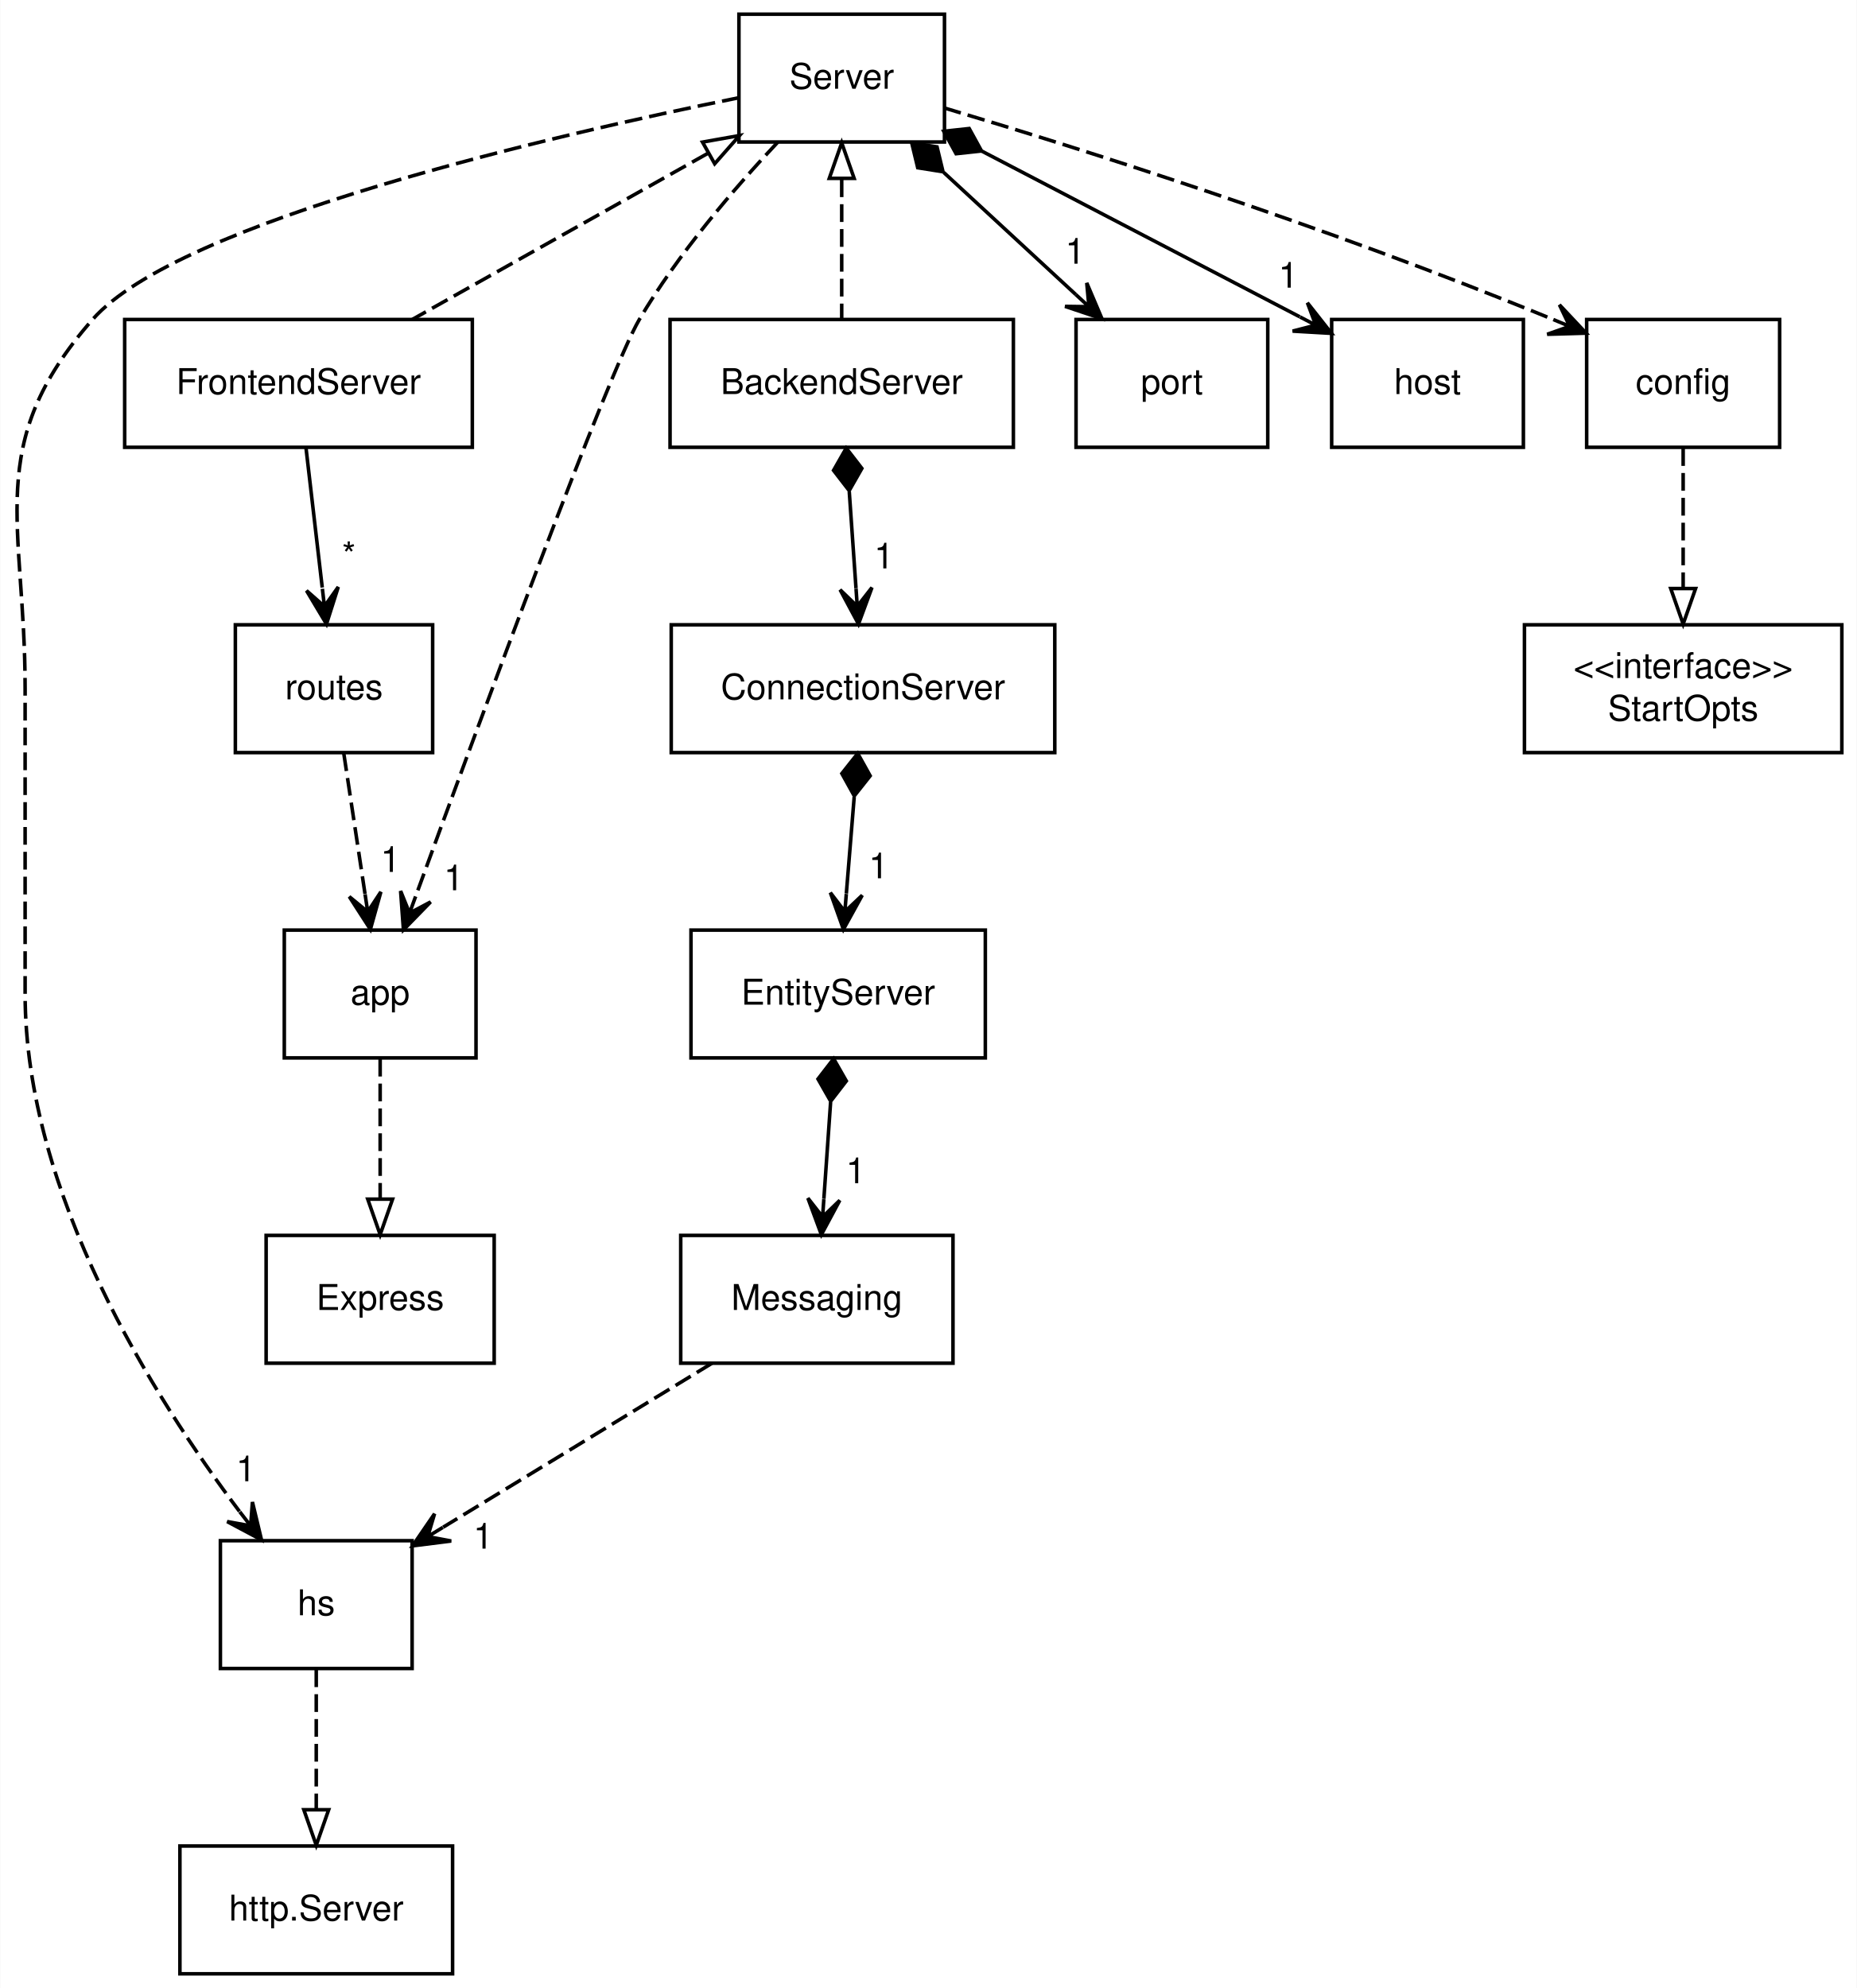
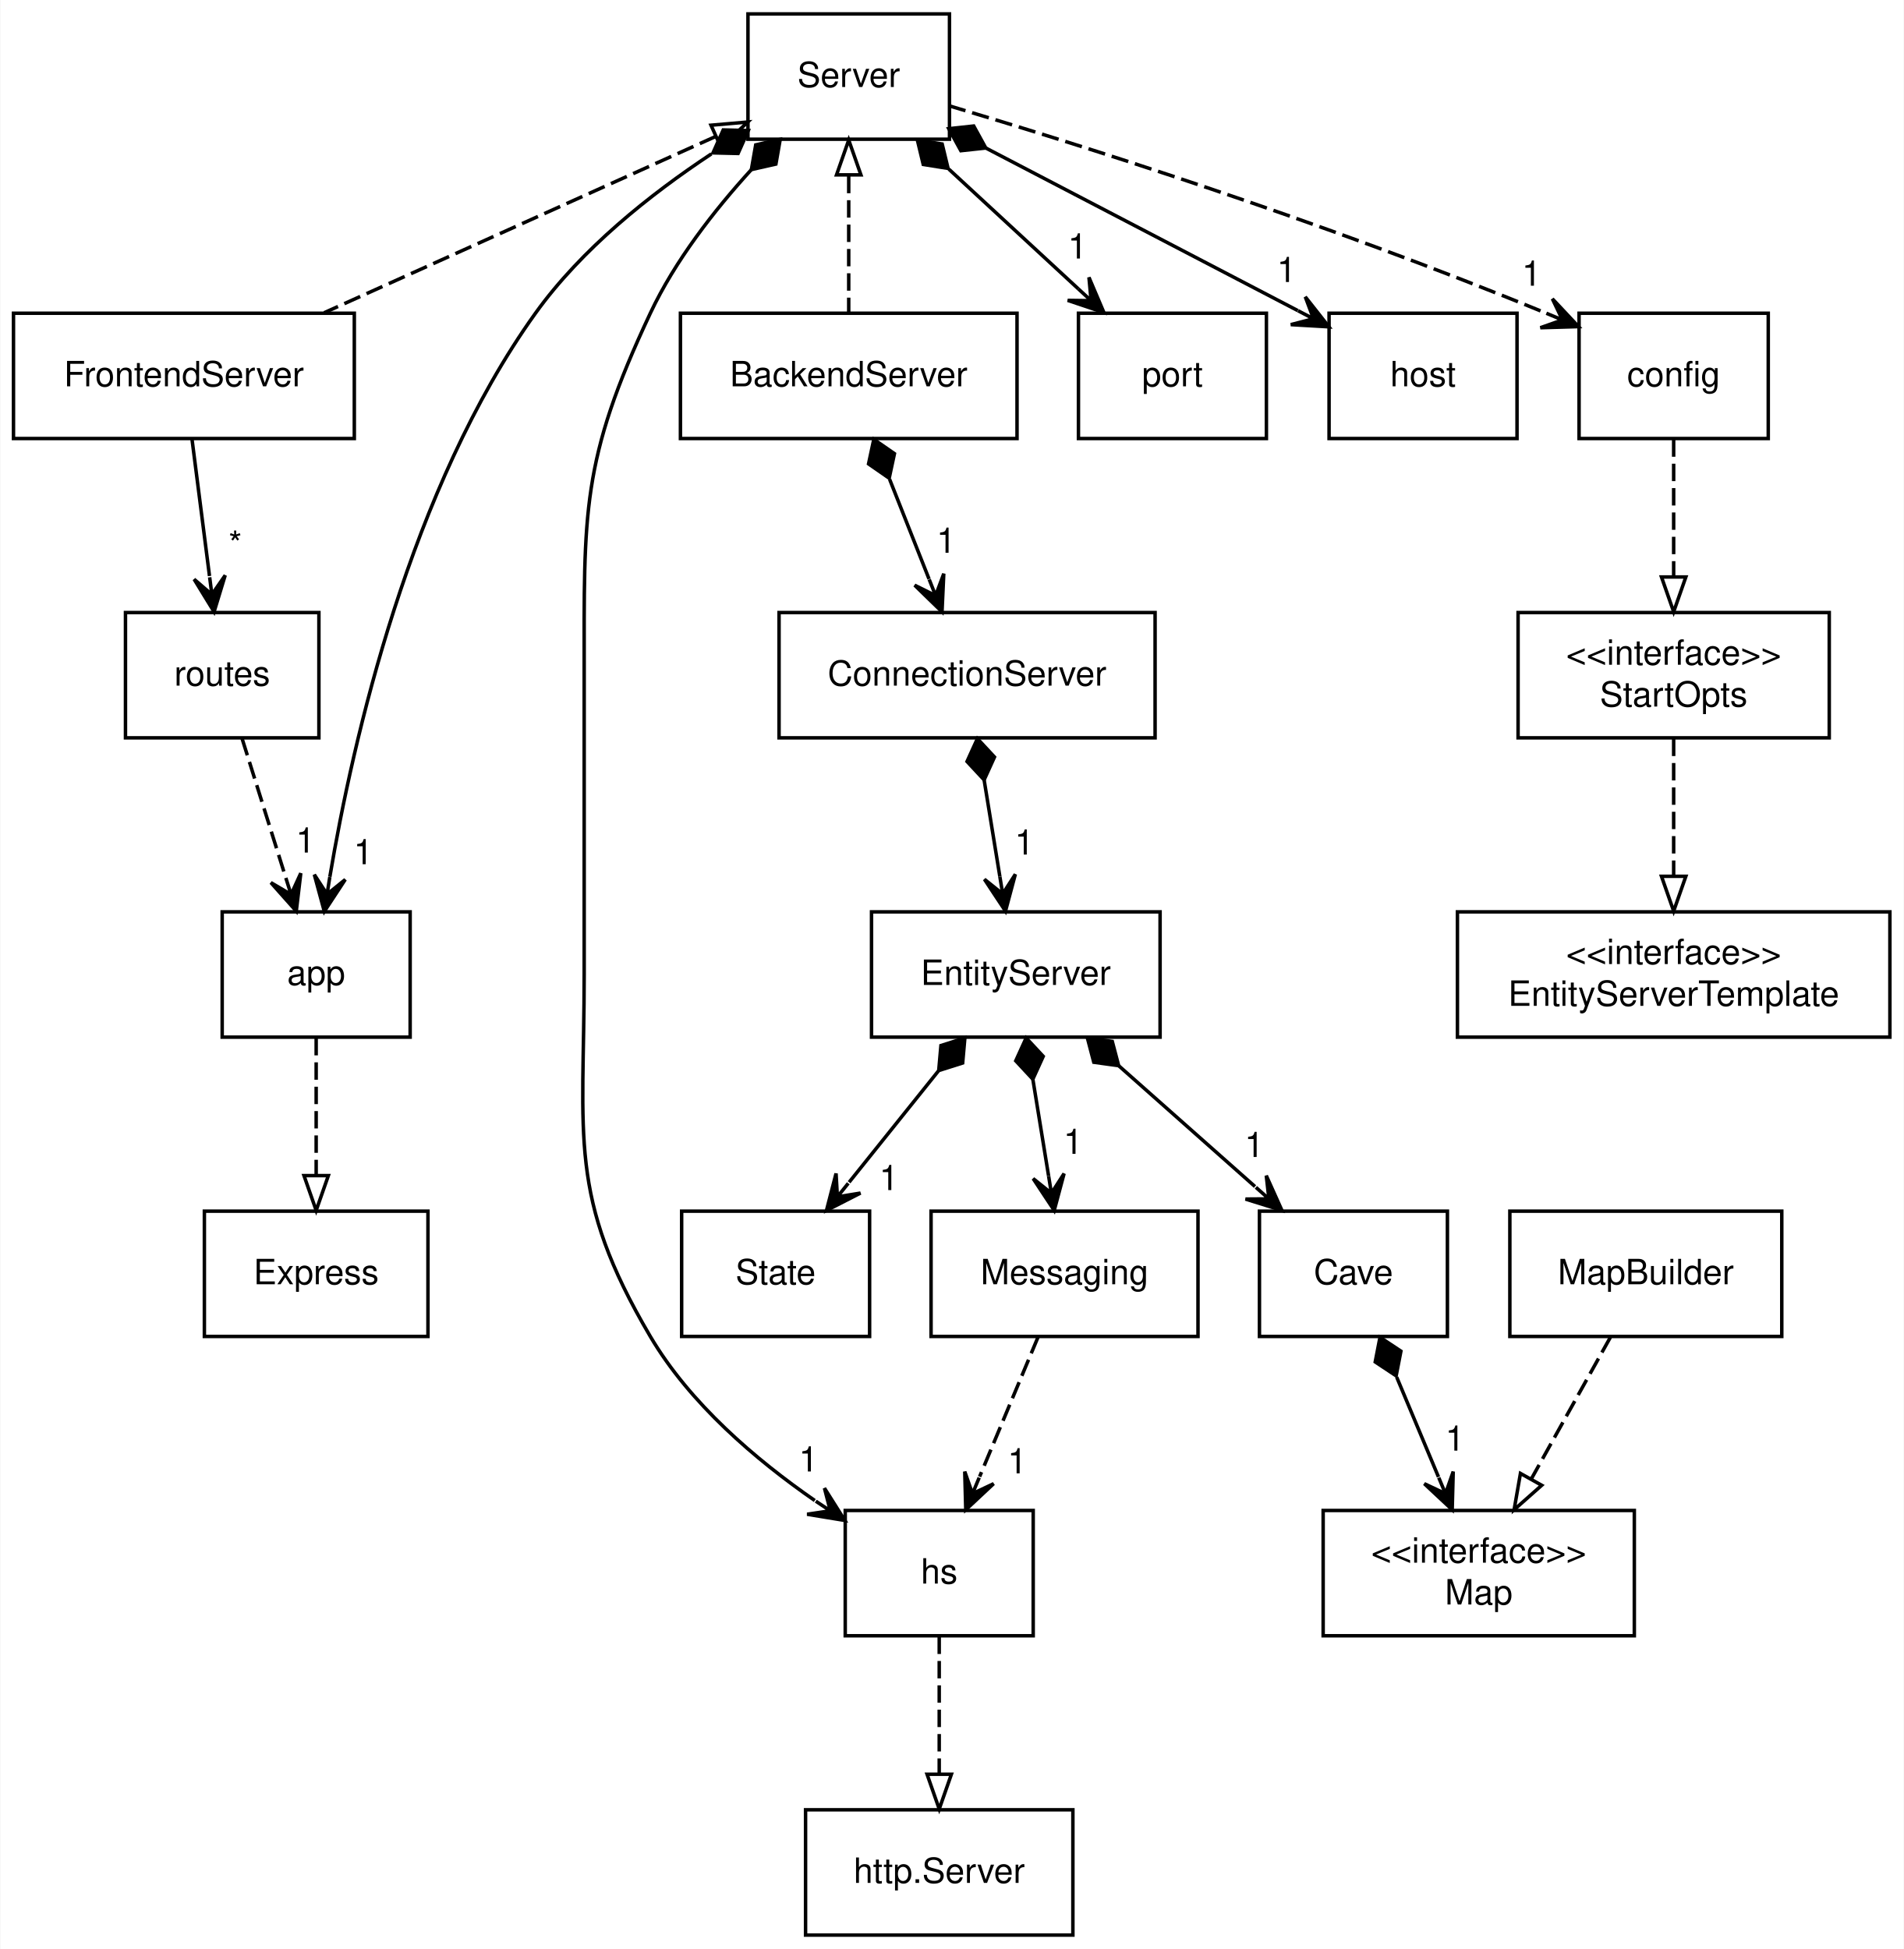
- <svg xmlns="http://www.w3.org/2000/svg" width="523pt" height="560pt" viewBox="0.00 0.00 522.84 560.00">
+ <svg xmlns="http://www.w3.org/2000/svg" width="547pt" height="560pt" viewBox="0.00 0.00 546.79 560.00">
  <g id="graph0" class="graph" transform="scale(1 1) rotate(0) translate(4 556)">
-     <polygon fill="#ffffff" stroke="transparent" points="-4,4 -4,-556 518.843,-556 518.843,4 -4,4" />
+     <polygon fill="#ffffff" stroke="transparent" points="-4,4 -4,-556 542.789,-556 542.789,4 -4,4" />
    <g id="node1" class="node">
-       <polygon fill="none" stroke="#000000" points="128.953,-466 31.036,-466 31.036,-430 128.953,-430 128.953,-466" />
-       <text text-anchor="middle" x="79.995" y="-445" font-family="Helvetica,sans-Serif" font-size="10.00" fill="#000000">FrontendServer</text>
+       <polygon fill="none" stroke="#000000" points="97.687,-466 -.23,-466 -.23,-430 97.687,-430 97.687,-466" />
+       <text text-anchor="middle" x="48.728" y="-445" font-family="Helvetica,sans-Serif" font-size="10.00" fill="#000000">FrontendServer</text>
    </g>
    <g id="node2" class="node">
-       <polygon fill="none" stroke="#000000" points="117.78,-380 62.209,-380 62.209,-344 117.78,-344 117.78,-380" />
-       <text text-anchor="middle" x="89.995" y="-359" font-family="Helvetica,sans-Serif" font-size="10.00" fill="#000000">routes</text>
+       <polygon fill="none" stroke="#000000" points="87.514,-380 31.943,-380 31.943,-344 87.514,-344 87.514,-380" />
+       <text text-anchor="middle" x="59.728" y="-359" font-family="Helvetica,sans-Serif" font-size="10.00" fill="#000000">routes</text>
    </g>
    <g id="edge1" class="edge">
-       <path fill="none" stroke="#000000" d="M82.115,-429.762C83.441,-418.36 85.177,-403.434 86.681,-390.494" />
-       <polygon fill="#000000" stroke="#000000" points="87.877,-380.212 91.192,-390.665 87.299,-385.179 86.722,-390.145 86.722,-390.145 86.722,-390.145 87.299,-385.179 82.252,-389.625 87.877,-380.212 87.877,-380.212" />
-       <text text-anchor="middle" x="94.179" y="-396.193" font-family="Helvetica,sans-Serif" font-size="10.00" fill="#000000">*</text>
+       <path fill="none" stroke="#000000" d="M51.061,-429.762C52.52,-418.36 54.429,-403.434 56.084,-390.494" />
+       <polygon fill="#000000" stroke="#000000" points="57.399,-380.212 60.594,-390.702 56.765,-385.172 56.13,-390.131 56.13,-390.131 56.13,-390.131 56.765,-385.172 51.667,-389.56 57.399,-380.212 57.399,-380.212" />
+       <text text-anchor="middle" x="63.483" y="-396.264" font-family="Helvetica,sans-Serif" font-size="10.00" fill="#000000">*</text>
    </g>
    <g id="node5" class="node">
-       <polygon fill="none" stroke="#000000" points="129.994,-294 75.995,-294 75.995,-258 129.994,-258 129.994,-294" />
-       <text text-anchor="middle" x="102.995" y="-273" font-family="Helvetica,sans-Serif" font-size="10.00" fill="#000000">app</text>
+       <polygon fill="none" stroke="#000000" points="113.728,-294 59.728,-294 59.728,-258 113.728,-258 113.728,-294" />
+       <text text-anchor="middle" x="86.728" y="-273" font-family="Helvetica,sans-Serif" font-size="10.00" fill="#000000">app</text>
+     </g>
+     <g id="edge21" class="edge">
+       <path fill="none" stroke="#000000" stroke-dasharray="5,2" d="M65.454,-343.762C69.07,-332.246 73.814,-317.135 77.904,-304.106" />
+       <polygon fill="#000000" stroke="#000000" points="81.011,-294.212 82.309,-305.101 79.513,-298.983 78.015,-303.753 78.015,-303.753 78.015,-303.753 79.513,-298.983 73.722,-302.405 81.011,-294.212 81.011,-294.212" />
+       <text text-anchor="middle" x="83.645" y="-311.038" font-family="Helvetica,sans-Serif" font-size="10.00" fill="#000000">1</text>
+     </g>
+     <g id="node3" class="node">
+       <polygon fill="none" stroke="#000000" points="288.079,-466 191.378,-466 191.378,-430 288.079,-430 288.079,-466" />
+       <text text-anchor="middle" x="239.728" y="-445" font-family="Helvetica,sans-Serif" font-size="10.00" fill="#000000">BackendServer</text>
+     </g>
+     <g id="node4" class="node">
+       <polygon fill="none" stroke="#000000" points="327.745,-380 219.713,-380 219.713,-344 327.745,-344 327.745,-380" />
+       <text text-anchor="middle" x="273.728" y="-359" font-family="Helvetica,sans-Serif" font-size="10.00" fill="#000000">ConnectionServer</text>
+     </g>
+     <g id="edge2" class="edge">
+       <path fill="none" stroke="#000000" d="M251.468,-418.306C255.145,-409.005 259.187,-398.782 262.805,-389.63" />
+       <polygon fill="#000000" stroke="#000000" points="251.351,-418.602 252.865,-425.652 246.939,-429.762 245.425,-422.711 251.351,-418.602" />
+       <polygon fill="#000000" stroke="#000000" points="266.528,-380.212 267.036,-391.166 264.69,-384.862 262.852,-389.512 262.852,-389.512 262.852,-389.512 264.69,-384.862 258.667,-387.857 266.528,-380.212 266.528,-380.212" />
+       <text text-anchor="middle" x="267.724" y="-397.176" font-family="Helvetica,sans-Serif" font-size="10.00" fill="#000000">1</text>
+     </g>
+     <g id="node15" class="node">
+       <polygon fill="none" stroke="#000000" points="329.18,-294 246.277,-294 246.277,-258 329.18,-258 329.18,-294" />
+       <text text-anchor="middle" x="287.728" y="-273" font-family="Helvetica,sans-Serif" font-size="10.00" fill="#000000">EntityServer</text>
+     </g>
+     <g id="edge14" class="edge">
+       <path fill="none" stroke="#000000" d="M278.626,-331.914C280.097,-322.88 281.704,-313.007 283.153,-304.106" />
+       <polygon fill="#000000" stroke="#000000" points="278.626,-331.918 281.61,-338.482 276.697,-343.762 273.714,-337.197 278.626,-331.918" />
+       <polygon fill="#000000" stroke="#000000" points="284.764,-294.212 287.598,-304.805 283.96,-299.147 283.157,-304.082 283.157,-304.082 283.157,-304.082 283.96,-299.147 278.715,-303.359 284.764,-294.212 284.764,-294.212" />
+       <text text-anchor="middle" x="290.194" y="-310.461" font-family="Helvetica,sans-Serif" font-size="10.00" fill="#000000">1</text>
+     </g>
+     <g id="node6" class="node">
+       <polygon fill="none" stroke="#000000" points="118.845,-208 54.612,-208 54.612,-172 118.845,-172 118.845,-208" />
+       <text text-anchor="middle" x="86.728" y="-187" font-family="Helvetica,sans-Serif" font-size="10.00" fill="#000000">Express</text>
+     </g>
+     <g id="edge3" class="edge">
+       <path fill="none" stroke="#000000" stroke-dasharray="5,2" d="M86.728,-257.762C86.728,-246.36 86.728,-231.434 86.728,-218.494" />
+       <polygon fill="none" stroke="#000000" points="90.229,-218.212 86.728,-208.212 83.229,-218.212 90.229,-218.212" />
+     </g>
+     <g id="node7" class="node">
+       <polygon fill="none" stroke="#000000" points="292.728,-122 238.728,-122 238.728,-86 292.728,-86 292.728,-122" />
+       <text text-anchor="middle" x="265.728" y="-101" font-family="Helvetica,sans-Serif" font-size="10.00" fill="#000000">hs</text>
+     </g>
+     <g id="node8" class="node">
+       <polygon fill="none" stroke="#000000" points="304.129,-36 227.328,-36 227.328,0 304.129,0 304.129,-36" />
+       <text text-anchor="middle" x="265.728" y="-15" font-family="Helvetica,sans-Serif" font-size="10.00" fill="#000000">http.Server</text>
+     </g>
+     <g id="edge4" class="edge">
+       <path fill="none" stroke="#000000" stroke-dasharray="5,2" d="M265.728,-85.762C265.728,-74.36 265.728,-59.434 265.728,-46.494" />
+       <polygon fill="none" stroke="#000000" points="269.229,-46.212 265.728,-36.212 262.229,-46.212 269.229,-46.212" />
+     </g>
+     <g id="node9" class="node">
+       <polygon fill="none" stroke="#000000" points="268.675,-552 210.782,-552 210.782,-516 268.675,-516 268.675,-552" />
+       <text text-anchor="middle" x="239.728" y="-531" font-family="Helvetica,sans-Serif" font-size="10.00" fill="#000000">Server</text>
+     </g>
+     <g id="edge5" class="edge">
+       <path fill="none" stroke="#000000" stroke-dasharray="5,2" d="M201.506,-516.79C168.909,-502.113 122.194,-481.079 89.018,-466.141" />
+       <polygon fill="none" stroke="#000000" points="200.164,-520.024 210.72,-520.938 203.038,-513.641 200.164,-520.024" />
+     </g>
+     <g id="edge6" class="edge">
+       <path fill="none" stroke="#000000" stroke-dasharray="5,2" d="M239.728,-505.476C239.728,-492.533 239.728,-477.609 239.728,-466.212" />
+       <polygon fill="none" stroke="#000000" points="236.229,-505.762 239.728,-515.762 243.229,-505.762 236.229,-505.762" />
+     </g>
+     <g id="edge10" class="edge">
+       <path fill="none" stroke="#000000" d="M200.266,-511.779C182.663,-500.139 162.957,-484.453 149.728,-466 113.654,-415.678 97.278,-343.372 90.654,-304.056" />
+       <polygon fill="#000000" stroke="#000000" points="200.736,-512.077 207.946,-511.904 210.877,-518.493 203.668,-518.665 200.736,-512.077" />
+       <polygon fill="#000000" stroke="#000000" points="89.071,-294.116 95.088,-303.284 89.858,-299.054 90.644,-303.992 90.644,-303.992 90.644,-303.992 89.858,-299.054 86.2,-304.7 89.071,-294.116 89.071,-294.116" />
+       <text text-anchor="middle" x="100.27" y="-307.687" font-family="Helvetica,sans-Serif" font-size="10.00" fill="#000000">1</text>
+     </g>
+     <g id="edge11" class="edge">
+       <path fill="none" stroke="#000000" d="M211.726,-507.228C201.073,-495.541 189.809,-481.072 182.728,-466 162.75,-423.471 163.728,-408.987 163.728,-362 163.728,-362 163.728,-362 163.728,-276 163.728,-229.013 158.871,-212.48 182.728,-172 194.085,-152.731 213.047,-136.578 229.982,-124.857" />
+       <polygon fill="#000000" stroke="#000000" points="211.769,-507.273 218.804,-508.859 220.046,-515.962 213.012,-514.377 211.769,-507.273" />
+       <polygon fill="#000000" stroke="#000000" points="238.603,-119.139 232.757,-128.417 234.436,-121.903 230.269,-124.667 230.269,-124.667 230.269,-124.667 234.436,-121.903 227.782,-120.917 238.603,-119.139 238.603,-119.139" />
+       <text text-anchor="middle" x="228.17" y="-133.202" font-family="Helvetica,sans-Serif" font-size="10.00" fill="#000000">1</text>
+     </g>
+     <g id="node10" class="node">
+       <polygon fill="none" stroke="#000000" points="359.728,-466 305.728,-466 305.728,-430 359.728,-430 359.728,-466" />
+       <text text-anchor="middle" x="332.728" y="-445" font-family="Helvetica,sans-Serif" font-size="10.00" fill="#000000">port</text>
+     </g>
+     <g id="edge7" class="edge">
+       <path fill="none" stroke="#000000" d="M268.491,-507.402C280.35,-496.436 294.019,-483.796 305.691,-473.002" />
+       <polygon fill="#000000" stroke="#000000" points="268.262,-507.614 266.572,-514.625 259.451,-515.762 261.141,-508.751 268.262,-507.614" />
+       <polygon fill="#000000" stroke="#000000" points="313.034,-466.212 308.747,-476.305 309.363,-469.607 305.692,-473.002 305.692,-473.002 305.692,-473.002 309.363,-469.607 302.637,-469.698 313.034,-466.212 313.034,-466.212" />
+       <text text-anchor="middle" x="305.464" y="-481.724" font-family="Helvetica,sans-Serif" font-size="10.00" fill="#000000">1</text>
+     </g>
+     <g id="node11" class="node">
+       <polygon fill="none" stroke="#000000" points="431.728,-466 377.728,-466 377.728,-430 431.728,-430 431.728,-466" />
+       <text text-anchor="middle" x="404.728" y="-445" font-family="Helvetica,sans-Serif" font-size="10.00" fill="#000000">host</text>
+     </g>
+     <g id="edge8" class="edge">
+       <path fill="none" stroke="#000000" d="M279.144,-513.456C306.372,-499.265 342.303,-480.537 368.753,-466.751" />
+       <polygon fill="#000000" stroke="#000000" points="279.111,-513.473 275.639,-519.794 268.469,-519.02 271.941,-512.7 279.111,-513.473" />
+       <polygon fill="#000000" stroke="#000000" points="377.684,-462.096 370.896,-470.708 373.25,-464.407 368.816,-466.718 368.816,-466.718 368.816,-466.718 373.25,-464.407 366.736,-462.727 377.684,-462.096 377.684,-462.096" />
+       <text text-anchor="middle" x="365.517" y="-474.969" font-family="Helvetica,sans-Serif" font-size="10.00" fill="#000000">1</text>
+     </g>
+     <g id="node12" class="node">
+       <polygon fill="none" stroke="#000000" points="503.904,-466 449.553,-466 449.553,-430 503.904,-430 503.904,-466" />
+       <text text-anchor="middle" x="476.728" y="-445" font-family="Helvetica,sans-Serif" font-size="10.00" fill="#000000">config</text>
+     </g>
+     <g id="edge9" class="edge">
+       <path fill="none" stroke="#000000" stroke-dasharray="5,2" d="M268.478,-525.637C306.138,-514.39 374.24,-493.046 440.115,-466.007" />
+       <polygon fill="#000000" stroke="#000000" points="449.392,-462.154 441.883,-470.145 444.774,-464.072 440.157,-465.989 440.157,-465.989 440.157,-465.989 444.774,-464.072 438.431,-461.833 449.392,-462.154 449.392,-462.154" />
+       <text text-anchor="middle" x="435.894" y="-473.912" font-family="Helvetica,sans-Serif" font-size="10.00" fill="#000000">1</text>
+     </g>
+     <g id="node13" class="node">
+       <polygon fill="none" stroke="#000000" points="521.427,-380 432.03,-380 432.03,-344 521.427,-344 521.427,-380" />
+       <text text-anchor="middle" x="476.728" y="-365" font-family="Helvetica,sans-Serif" font-size="10.00" fill="#000000">&lt;&lt;interface&gt;&gt;</text>
+       <text text-anchor="middle" x="476.728" y="-353" font-family="Helvetica,sans-Serif" font-size="10.00" fill="#000000">StartOpts</text>
+     </g>
+     <g id="edge12" class="edge">
+       <path fill="none" stroke="#000000" stroke-dasharray="5,2" d="M476.728,-429.762C476.728,-418.36 476.728,-403.434 476.728,-390.494" />
+       <polygon fill="none" stroke="#000000" points="480.229,-390.212 476.728,-380.212 473.229,-390.212 480.229,-390.212" />
+     </g>
+     <g id="node14" class="node">
+       <polygon fill="none" stroke="#000000" points="538.851,-294 414.606,-294 414.606,-258 538.851,-258 538.851,-294" />
+       <text text-anchor="middle" x="476.728" y="-279" font-family="Helvetica,sans-Serif" font-size="10.00" fill="#000000">&lt;&lt;interface&gt;&gt;</text>
+       <text text-anchor="middle" x="476.728" y="-267" font-family="Helvetica,sans-Serif" font-size="10.00" fill="#000000">EntityServerTemplate</text>
+     </g>
+     <g id="edge13" class="edge">
+       <path fill="none" stroke="#000000" stroke-dasharray="5,2" d="M476.728,-343.762C476.728,-332.36 476.728,-317.434 476.728,-304.494" />
+       <polygon fill="none" stroke="#000000" points="480.229,-304.212 476.728,-294.212 473.229,-304.212 480.229,-304.212" />
+     </g>
+     <g id="node16" class="node">
+       <polygon fill="none" stroke="#000000" points="340.072,-208 263.385,-208 263.385,-172 340.072,-172 340.072,-208" />
+       <text text-anchor="middle" x="301.728" y="-187" font-family="Helvetica,sans-Serif" font-size="10.00" fill="#000000">Messaging</text>
+     </g>
+     <g id="edge15" class="edge">
+       <path fill="none" stroke="#000000" d="M292.626,-245.914C294.097,-236.88 295.704,-227.007 297.153,-218.106" />
+       <polygon fill="#000000" stroke="#000000" points="292.626,-245.917 295.61,-252.482 290.697,-257.762 287.714,-251.197 292.626,-245.917" />
+       <polygon fill="#000000" stroke="#000000" points="298.764,-208.212 301.598,-218.805 297.96,-213.147 297.157,-218.082 297.157,-218.082 297.157,-218.082 297.96,-213.147 292.715,-217.359 298.764,-208.212 298.764,-208.212" />
+       <text text-anchor="middle" x="304.194" y="-224.461" font-family="Helvetica,sans-Serif" font-size="10.00" fill="#000000">1</text>
+     </g>
+     <g id="node17" class="node">
+       <polygon fill="none" stroke="#000000" points="245.728,-208 191.728,-208 191.728,-172 245.728,-172 245.728,-208" />
+       <text text-anchor="middle" x="218.728" y="-187" font-family="Helvetica,sans-Serif" font-size="10.00" fill="#000000">State</text>
    </g>
    <g id="edge16" class="edge">
-       <path fill="none" stroke="#000000" stroke-dasharray="5,2" d="M92.751,-343.762C94.492,-332.246 96.776,-317.135 98.746,-304.106" />
-       <polygon fill="#000000" stroke="#000000" points="100.242,-294.212 103.196,-304.772 99.494,-299.156 98.747,-304.1 98.747,-304.1 98.747,-304.1 99.494,-299.156 94.297,-303.427 100.242,-294.212 100.242,-294.212" />
-       <text text-anchor="middle" x="105.89" y="-310.398" font-family="Helvetica,sans-Serif" font-size="10.00" fill="#000000">1</text>
+       <path fill="none" stroke="#000000" d="M265.464,-248.25C257.241,-238.001 247.952,-226.424 239.835,-216.306" />
+       <polygon fill="#000000" stroke="#000000" points="265.586,-248.402 272.461,-250.578 273.095,-257.762 266.221,-255.585 265.586,-248.402" />
+       <polygon fill="#000000" stroke="#000000" points="233.34,-208.212 243.108,-213.196 236.47,-212.112 239.599,-216.012 239.599,-216.012 239.599,-216.012 236.47,-212.112 236.089,-218.828 233.34,-208.212 233.34,-208.212" />
+       <text text-anchor="middle" x="251.277" y="-214.061" font-family="Helvetica,sans-Serif" font-size="10.00" fill="#000000">1</text>
    </g>
-     <g id="node3" class="node">
-       <polygon fill="none" stroke="#000000" points="281.345,-466 184.644,-466 184.644,-430 281.345,-430 281.345,-466" />
-       <text text-anchor="middle" x="232.994" y="-445" font-family="Helvetica,sans-Serif" font-size="10.00" fill="#000000">BackendServer</text>
+     <g id="node18" class="node">
+       <polygon fill="none" stroke="#000000" points="411.728,-208 357.728,-208 357.728,-172 411.728,-172 411.728,-208" />
+       <text text-anchor="middle" x="384.728" y="-187" font-family="Helvetica,sans-Serif" font-size="10.00" fill="#000000">Cave</text>
    </g>
-     <g id="node4" class="node">
-       <polygon fill="none" stroke="#000000" points="293.01,-380 184.978,-380 184.978,-344 293.01,-344 293.01,-380" />
-       <text text-anchor="middle" x="238.994" y="-359" font-family="Helvetica,sans-Serif" font-size="10.00" fill="#000000">ConnectionServer</text>
+     <g id="edge17" class="edge">
+       <path fill="none" stroke="#000000" d="M317.298,-249.783C329.74,-238.753 344.153,-225.974 356.452,-215.07" />
+       <polygon fill="#000000" stroke="#000000" points="317.279,-249.801 315.443,-256.774 308.3,-257.762 310.136,-250.788 317.279,-249.801" />
+       <polygon fill="#000000" stroke="#000000" points="364.187,-208.212 359.69,-218.213 360.446,-211.529 356.704,-214.846 356.704,-214.846 356.704,-214.846 360.446,-211.529 353.719,-211.479 364.187,-208.212 364.187,-208.212" />
+       <text text-anchor="middle" x="356.231" y="-223.562" font-family="Helvetica,sans-Serif" font-size="10.00" fill="#000000">1</text>
    </g>
-     <g id="edge2" class="edge">
-       <path fill="none" stroke="#000000" d="M235.121,-417.521C235.739,-408.654 236.412,-399.01 237.021,-390.285" />
-       <polygon fill="#000000" stroke="#000000" points="235.102,-417.791 238.675,-424.055 234.267,-429.762 230.694,-423.498 235.102,-417.791" />
-       <polygon fill="#000000" stroke="#000000" points="237.724,-380.212 241.517,-390.501 237.376,-385.2 237.028,-390.188 237.028,-390.188 237.028,-390.188 237.376,-385.2 232.539,-389.875 237.724,-380.212 237.724,-380.212" />
-       <text text-anchor="middle" x="244.894" y="-395.883" font-family="Helvetica,sans-Serif" font-size="10.00" fill="#000000">1</text>
+     <g id="edge20" class="edge">
+       <path fill="none" stroke="#000000" stroke-dasharray="5,2" d="M294.094,-171.762C289.226,-160.132 282.822,-144.836 277.332,-131.72" />
+       <polygon fill="#000000" stroke="#000000" points="273.352,-122.212 281.365,-129.699 275.283,-126.824 277.214,-131.436 277.214,-131.436 277.214,-131.436 275.283,-126.824 273.063,-133.174 273.352,-122.212 273.352,-122.212" />
+       <text text-anchor="middle" x="288.148" y="-132.669" font-family="Helvetica,sans-Serif" font-size="10.00" fill="#000000">1</text>
    </g>
-     <g id="node14" class="node">
-       <polygon fill="none" stroke="#000000" points="273.446,-294 190.543,-294 190.543,-258 273.446,-258 273.446,-294" />
-       <text text-anchor="middle" x="231.994" y="-273" font-family="Helvetica,sans-Serif" font-size="10.00" fill="#000000">EntityServer</text>
+     <g id="node19" class="node">
+       <polygon fill="none" stroke="#000000" points="465.427,-122 376.03,-122 376.03,-86 465.427,-86 465.427,-122" />
+       <text text-anchor="middle" x="420.728" y="-107" font-family="Helvetica,sans-Serif" font-size="10.00" fill="#000000">&lt;&lt;interface&gt;&gt;</text>
+       <text text-anchor="middle" x="420.728" y="-95" font-family="Helvetica,sans-Serif" font-size="10.00" fill="#000000">Map</text>
    </g>
-     <g id="edge13" class="edge">
-       <path fill="none" stroke="#000000" d="M236.514,-331.521C235.792,-322.654 235.007,-313.01 234.297,-304.285" />
-       <polygon fill="#000000" stroke="#000000" points="236.536,-331.801 241.01,-337.457 237.51,-343.762 233.036,-338.106 236.536,-331.801" />
-       <polygon fill="#000000" stroke="#000000" points="233.477,-294.212 238.773,-303.814 233.882,-299.196 234.288,-304.179 234.288,-304.179 234.288,-304.179 233.882,-299.196 229.803,-304.544 233.477,-294.212 233.477,-294.212" />
-       <text text-anchor="middle" x="243.372" y="-308.593" font-family="Helvetica,sans-Serif" font-size="10.00" fill="#000000">1</text>
+     <g id="edge18" class="edge">
+       <path fill="none" stroke="#000000" d="M397.159,-160.306C401.052,-151.005 405.331,-140.782 409.163,-131.63" />
+       <polygon fill="#000000" stroke="#000000" points="396.997,-160.692 398.37,-167.772 392.363,-171.762 390.99,-164.682 396.997,-160.692" />
+       <polygon fill="#000000" stroke="#000000" points="413.105,-122.212 413.394,-133.174 411.174,-126.824 409.243,-131.436 409.243,-131.436 409.243,-131.436 411.174,-126.824 405.092,-129.699 413.105,-122.212 413.105,-122.212" />
+       <text text-anchor="middle" x="413.902" y="-139.196" font-family="Helvetica,sans-Serif" font-size="10.00" fill="#000000">1</text>
    </g>
-     <g id="node6" class="node">
-       <polygon fill="none" stroke="#000000" points="135.111,-208 70.878,-208 70.878,-172 135.111,-172 135.111,-208" />
-       <text text-anchor="middle" x="102.995" y="-187" font-family="Helvetica,sans-Serif" font-size="10.00" fill="#000000">Express</text>
+     <g id="node20" class="node">
+       <polygon fill="none" stroke="#000000" points="507.79,-208 429.667,-208 429.667,-172 507.79,-172 507.79,-208" />
+       <text text-anchor="middle" x="468.728" y="-187" font-family="Helvetica,sans-Serif" font-size="10.00" fill="#000000">MapBuilder</text>
    </g>
-     <g id="edge3" class="edge">
-       <path fill="none" stroke="#000000" stroke-dasharray="5,2" d="M102.995,-257.762C102.995,-246.36 102.995,-231.434 102.995,-218.494" />
-       <polygon fill="none" stroke="#000000" points="106.495,-218.212 102.995,-208.212 99.495,-218.212 106.495,-218.212" />
-     </g>
-     <g id="node7" class="node">
-       <polygon fill="none" stroke="#000000" points="111.995,-122 57.995,-122 57.995,-86 111.995,-86 111.995,-122" />
-       <text text-anchor="middle" x="84.995" y="-101" font-family="Helvetica,sans-Serif" font-size="10.00" fill="#000000">hs</text>
-     </g>
-     <g id="node8" class="node">
-       <polygon fill="none" stroke="#000000" points="123.394,-36 46.594,-36 46.594,0 123.394,0 123.394,-36" />
-       <text text-anchor="middle" x="84.995" y="-15" font-family="Helvetica,sans-Serif" font-size="10.00" fill="#000000">http.Server</text>
-     </g>
-     <g id="edge4" class="edge">
-       <path fill="none" stroke="#000000" stroke-dasharray="5,2" d="M84.995,-85.762C84.995,-74.36 84.995,-59.434 84.995,-46.494" />
-       <polygon fill="none" stroke="#000000" points="88.495,-46.212 84.995,-36.212 81.495,-46.212 88.495,-46.212" />
-     </g>
-     <g id="node9" class="node">
-       <polygon fill="none" stroke="#000000" points="261.941,-552 204.048,-552 204.048,-516 261.941,-516 261.941,-552" />
-       <text text-anchor="middle" x="232.994" y="-531" font-family="Helvetica,sans-Serif" font-size="10.00" fill="#000000">Server</text>
-     </g>
-     <g id="edge5" class="edge">
-       <path fill="none" stroke="#000000" stroke-dasharray="5,2" d="M195.194,-512.753C169.661,-498.401 136.321,-479.661 112.081,-466.036" />
-       <polygon fill="none" stroke="#000000" points="193.784,-515.975 204.216,-517.824 197.214,-509.873 193.784,-515.975" />
-     </g>
-     <g id="edge6" class="edge">
-       <path fill="none" stroke="#000000" stroke-dasharray="5,2" d="M232.994,-505.476C232.994,-492.533 232.994,-477.609 232.994,-466.212" />
-       <polygon fill="none" stroke="#000000" points="229.495,-505.762 232.994,-515.762 236.495,-505.762 229.495,-505.762" />
-     </g>
-     <g id="edge10" class="edge">
-       <path fill="none" stroke="#000000" stroke-dasharray="5,2" d="M214.968,-515.934C202.731,-502.912 186.86,-484.45 175.994,-466 167.436,-451.467 131.041,-352.935 113.09,-303.777" />
-       <polygon fill="#000000" stroke="#000000" points="109.556,-294.084 117.209,-301.938 111.269,-298.782 112.981,-303.479 112.981,-303.479 112.981,-303.479 111.269,-298.782 108.754,-305.021 109.556,-294.084 109.556,-294.084" />
-       <text text-anchor="middle" x="123.706" y="-305.218" font-family="Helvetica,sans-Serif" font-size="10.00" fill="#000000">1</text>
-     </g>
-     <g id="edge11" class="edge">
-       <path fill="none" stroke="#000000" stroke-dasharray="5,2" d="M204.188,-528.502C152.307,-518.014 46.29,-493.709 21.994,-466 -8.983,-430.671 2.994,-408.987 2.994,-362 2.994,-362 2.994,-362 2.994,-276 2.994,-219.82 39.08,-162.486 63.374,-130.251" />
-       <polygon fill="#000000" stroke="#000000" points="69.571,-122.23 67.019,-132.894 66.514,-126.186 63.458,-130.143 63.458,-130.143 63.458,-130.143 66.514,-126.186 59.897,-127.392 69.571,-122.23 69.571,-122.23" />
-       <text text-anchor="middle" x="65.179" y="-138.741" font-family="Helvetica,sans-Serif" font-size="10.00" fill="#000000">1</text>
-     </g>
-     <g id="node10" class="node">
-       <polygon fill="none" stroke="#000000" points="352.995,-466 298.995,-466 298.995,-430 352.995,-430 352.995,-466" />
-       <text text-anchor="middle" x="325.995" y="-445" font-family="Helvetica,sans-Serif" font-size="10.00" fill="#000000">port</text>
-     </g>
-     <g id="edge7" class="edge">
-       <path fill="none" stroke="#000000" d="M261.757,-507.402C273.616,-496.436 287.285,-483.796 298.957,-473.002" />
-       <polygon fill="#000000" stroke="#000000" points="261.528,-507.614 259.838,-514.625 252.717,-515.762 254.407,-508.751 261.528,-507.614" />
-       <polygon fill="#000000" stroke="#000000" points="306.3,-466.212 302.013,-476.305 302.629,-469.607 298.958,-473.002 298.958,-473.002 298.958,-473.002 302.629,-469.607 295.903,-469.698 306.3,-466.212 306.3,-466.212" />
-       <text text-anchor="middle" x="298.73" y="-481.724" font-family="Helvetica,sans-Serif" font-size="10.00" fill="#000000">1</text>
-     </g>
-     <g id="node11" class="node">
-       <polygon fill="none" stroke="#000000" points="424.995,-466 370.995,-466 370.995,-430 424.995,-430 424.995,-466" />
-       <text text-anchor="middle" x="397.995" y="-445" font-family="Helvetica,sans-Serif" font-size="10.00" fill="#000000">host</text>
-     </g>
-     <g id="edge8" class="edge">
-       <path fill="none" stroke="#000000" d="M272.41,-513.456C299.638,-499.265 335.568,-480.537 362.019,-466.751" />
-       <polygon fill="#000000" stroke="#000000" points="272.377,-513.473 268.905,-519.794 261.735,-519.02 265.207,-512.7 272.377,-513.473" />
-       <polygon fill="#000000" stroke="#000000" points="370.95,-462.096 364.162,-470.708 366.516,-464.407 362.082,-466.718 362.082,-466.718 362.082,-466.718 366.516,-464.407 360.002,-462.727 370.95,-462.096 370.95,-462.096" />
-       <text text-anchor="middle" x="358.783" y="-474.969" font-family="Helvetica,sans-Serif" font-size="10.00" fill="#000000">1</text>
-     </g>
-     <g id="node12" class="node">
-       <polygon fill="none" stroke="#000000" points="497.17,-466 442.818,-466 442.818,-430 497.17,-430 497.17,-466" />
-       <text text-anchor="middle" x="469.995" y="-445" font-family="Helvetica,sans-Serif" font-size="10.00" fill="#000000">config</text>
-     </g>
-     <g id="edge9" class="edge">
-       <path fill="none" stroke="#000000" stroke-dasharray="5,2" d="M261.745,-525.637C299.404,-514.39 367.506,-493.046 433.381,-466.007" />
-       <polygon fill="#000000" stroke="#000000" points="442.658,-462.154 435.149,-470.145 438.04,-464.072 433.423,-465.989 433.423,-465.989 433.423,-465.989 438.04,-464.072 431.697,-461.833 442.658,-462.154 442.658,-462.154" />
-     </g>
-     <g id="node13" class="node">
-       <polygon fill="none" stroke="#000000" points="514.693,-380 425.296,-380 425.296,-344 514.693,-344 514.693,-380" />
-       <text text-anchor="middle" x="469.995" y="-365" font-family="Helvetica,sans-Serif" font-size="10.00" fill="#000000">&lt;&lt;interface&gt;&gt;</text>
-       <text text-anchor="middle" x="469.995" y="-353" font-family="Helvetica,sans-Serif" font-size="10.00" fill="#000000">StartOpts</text>
-     </g>
-     <g id="edge12" class="edge">
-       <path fill="none" stroke="#000000" stroke-dasharray="5,2" d="M469.995,-429.762C469.995,-418.36 469.995,-403.434 469.995,-390.494" />
-       <polygon fill="none" stroke="#000000" points="473.495,-390.212 469.995,-380.212 466.495,-390.212 473.495,-390.212" />
-     </g>
-     <g id="node15" class="node">
-       <polygon fill="none" stroke="#000000" points="264.338,-208 187.651,-208 187.651,-172 264.338,-172 264.338,-208" />
-       <text text-anchor="middle" x="225.994" y="-187" font-family="Helvetica,sans-Serif" font-size="10.00" fill="#000000">Messaging</text>
-     </g>
-     <g id="edge14" class="edge">
-       <path fill="none" stroke="#000000" d="M229.868,-245.52C229.249,-236.654 228.577,-227.01 227.968,-218.285" />
-       <polygon fill="#000000" stroke="#000000" points="229.887,-245.791 234.295,-251.498 230.722,-257.762 226.314,-252.055 229.887,-245.791" />
-       <polygon fill="#000000" stroke="#000000" points="227.265,-208.212 232.45,-217.875 227.613,-213.2 227.961,-218.188 227.961,-218.188 227.961,-218.188 227.613,-213.2 223.472,-218.501 227.265,-208.212 227.265,-208.212" />
-       <text text-anchor="middle" x="236.958" y="-222.706" font-family="Helvetica,sans-Serif" font-size="10.00" fill="#000000">1</text>
-     </g>
-     <g id="edge15" class="edge">
-       <path fill="none" stroke="#000000" stroke-dasharray="5,2" d="M196.436,-171.972C174.382,-158.52 144.147,-140.079 120.734,-125.799" />
-       <polygon fill="#000000" stroke="#000000" points="112.126,-120.548 123.007,-121.914 116.395,-123.152 120.663,-125.755 120.663,-125.755 120.663,-125.755 116.395,-123.152 118.32,-129.597 112.126,-120.548 112.126,-120.548" />
-       <text text-anchor="middle" x="132.002" y="-119.771" font-family="Helvetica,sans-Serif" font-size="10.00" fill="#000000">1</text>
+     <g id="edge19" class="edge">
+       <path fill="none" stroke="#000000" stroke-dasharray="5,2" d="M458.549,-171.762C451.93,-159.904 443.185,-144.234 435.771,-130.951" />
+       <polygon fill="none" stroke="#000000" points="438.823,-129.238 430.893,-122.212 432.711,-132.65 438.823,-129.238" />
    </g>
  </g>
</svg>
